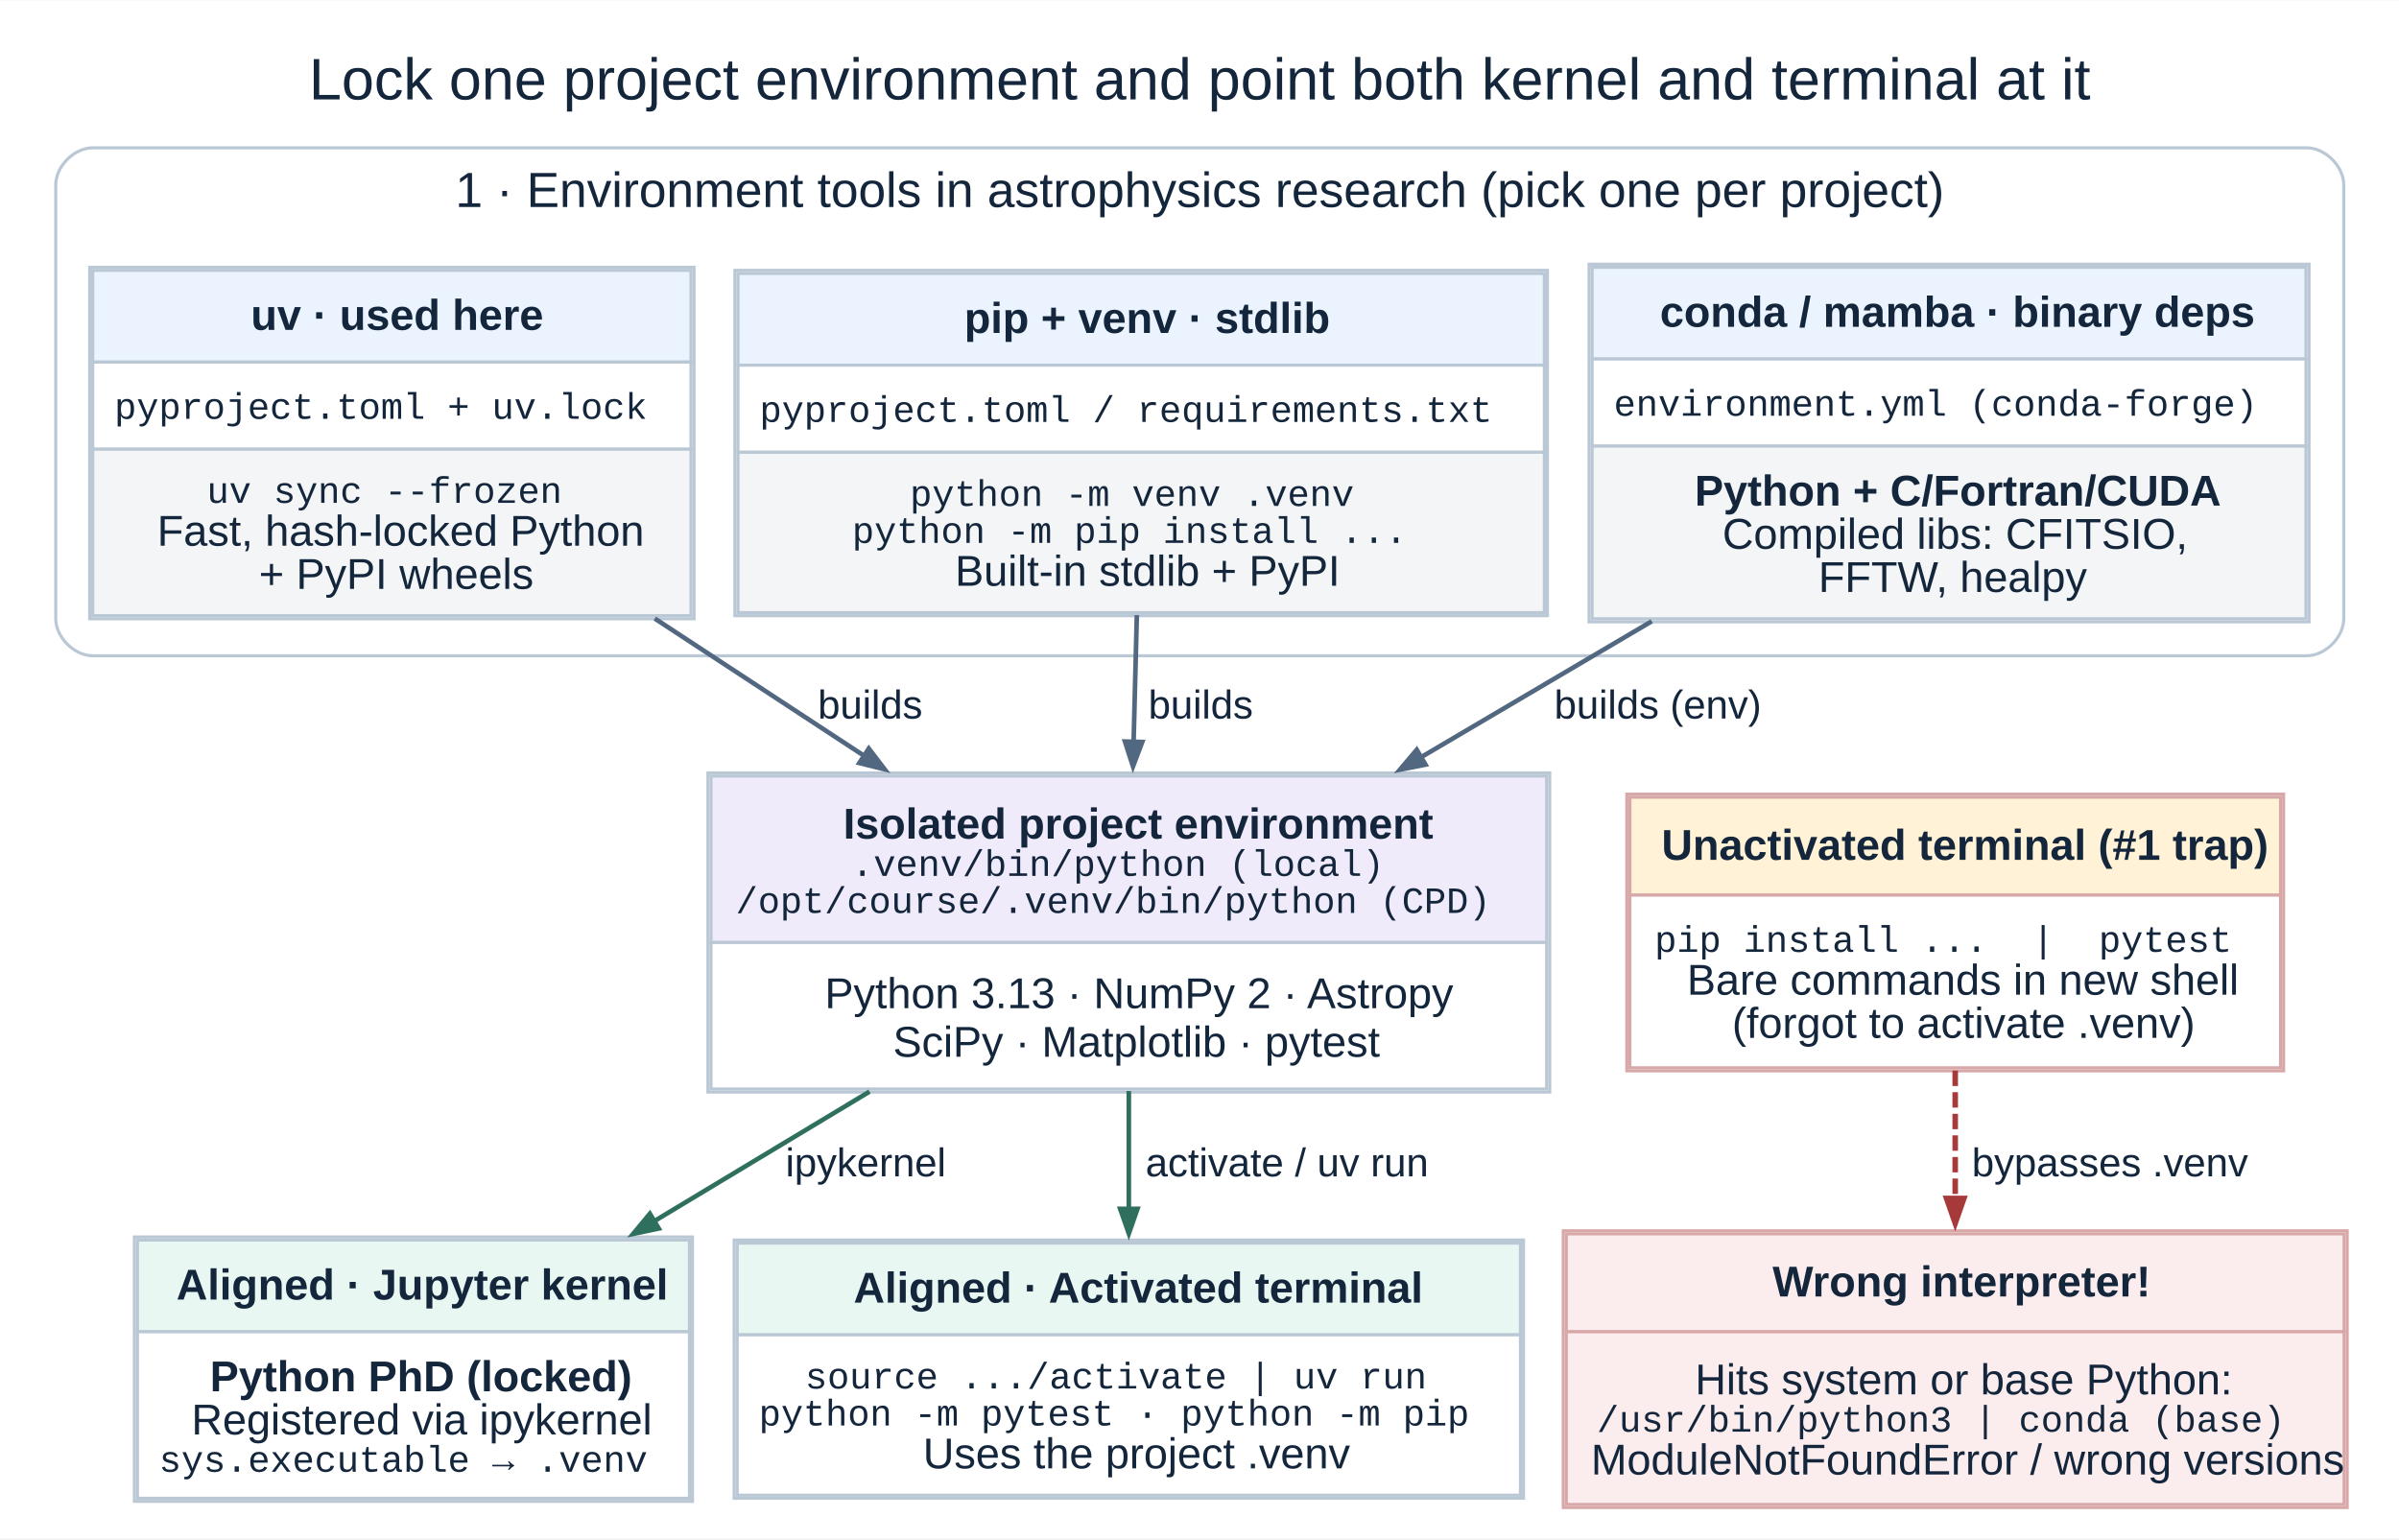
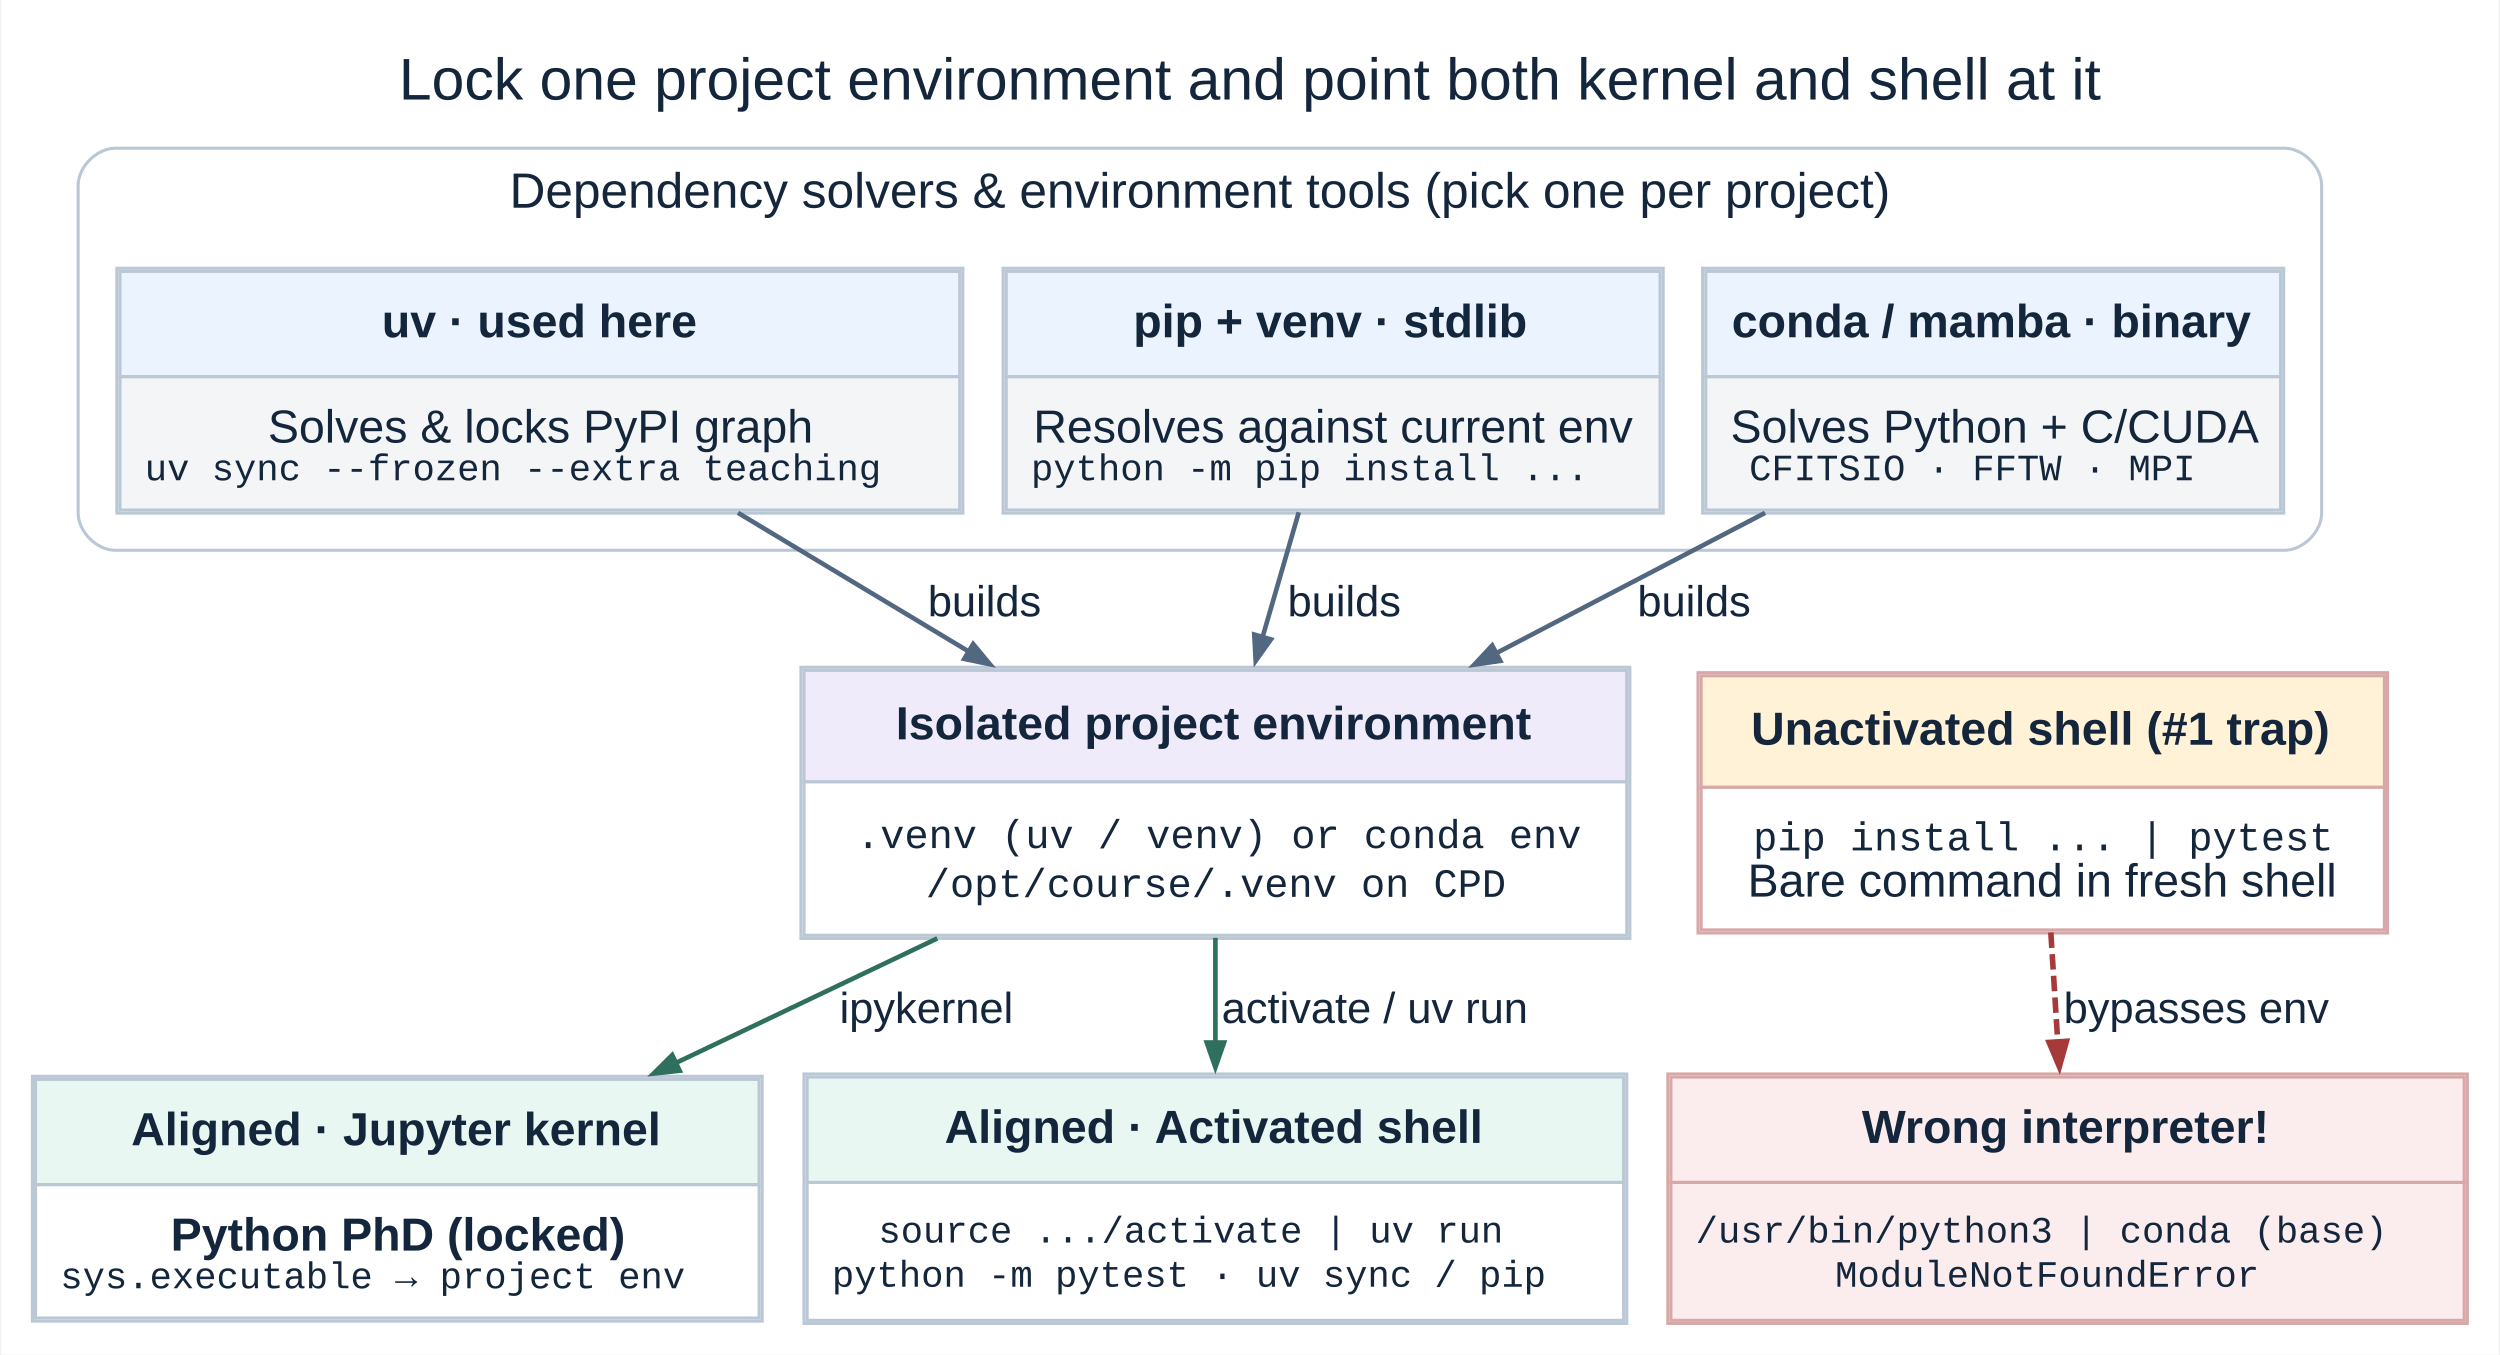
- <svg xmlns="http://www.w3.org/2000/svg" width="720" height="462" viewBox="0.00 0.00 778.00 499.00" role="img" aria-labelledby="python-environments-title python-environments-desc">
-   <g id="graph0" class="graph" transform="scale(1 1) rotate(0) translate(10.08 488.83)">
-     <polygon fill="white" stroke="none" points="-10.08,10.08 -10.08,-488.83 768.08,-488.83 768.08,10.08 -10.08,10.08" />
-     <text xml:space="preserve" text-anchor="middle" x="379" y="-456.7" font-family="Arial" font-size="19.00" fill="#14263c">Lock one project environment and point both kernel and terminal at it</text>
+ <svg xmlns="http://www.w3.org/2000/svg" width="720" height="390" viewBox="0.00 0.00 806.00 437.00" role="img" aria-labelledby="python-environments-title python-environments-desc">
+   <g id="graph0" class="graph" transform="scale(1 1) rotate(0) translate(10.08 427.08)">
+     <polygon fill="white" stroke="none" points="-10.08,10.08 -10.08,-427.08 795.83,-427.08 795.83,10.08 -10.08,10.08" />
+     <text xml:space="preserve" text-anchor="middle" x="392.88" y="-394.95" font-family="Arial" font-size="19.00" fill="#14263c">Lock one project environment and point both kernel and shell at it</text>
    <g id="clust1" class="cluster">
-       <path fill="white" stroke="#bac7d5" d="M20,-276.25C20,-276.25 738,-276.25 738,-276.25 744,-276.25 750,-282.25 750,-288.25 750,-288.25 750,-429 750,-429 750,-435 744,-441 738,-441 738,-441 20,-441 20,-441 14,-441 8,-435 8,-429 8,-429 8,-288.25 8,-288.25 8,-282.25 14,-276.25 20,-276.25" />
-       <text xml:space="preserve" text-anchor="middle" x="379" y="-421.8" font-family="Arial" font-size="16.00" fill="#14263c">1 · Environment tools in astrophysics research (pick one per project)</text>
+       <path fill="white" stroke="#bac7d5" d="M26.75,-249.5C26.75,-249.5 726.75,-249.5 726.75,-249.5 732.75,-249.5 738.75,-255.5 738.75,-261.5 738.75,-261.5 738.75,-367.25 738.75,-367.25 738.75,-373.25 732.75,-379.25 726.75,-379.25 726.75,-379.25 26.75,-379.25 26.75,-379.25 20.75,-379.25 14.75,-373.25 14.75,-367.25 14.75,-367.25 14.75,-261.5 14.75,-261.5 14.75,-255.5 20.75,-249.5 26.75,-249.5" />
+       <text xml:space="preserve" text-anchor="middle" x="376.75" y="-360.05" font-family="Arial" font-size="16.00" fill="#14263c">Dependency solvers &amp; environment tools (pick one per project)</text>
    </g>
    <g id="node1" class="node">
-       <polygon fill="#eaf3fe" stroke="none" points="20,-371.5 20,-401.25 214,-401.25 214,-371.5 20,-371.5" />
-       <polygon fill="none" stroke="#bac7d5" points="20,-371.5 20,-401.25 214,-401.25 214,-371.5 20,-371.5" />
-       <text xml:space="preserve" text-anchor="start" x="71.25" y="-381.95" font-family="Arial" font-weight="bold" font-size="14.00" fill="#14263c">uv · used here</text>
-       <polygon fill="#ffffff" stroke="none" points="20,-343.25 20,-371.5 214,-371.5 214,-343.25 20,-343.25" />
-       <polygon fill="none" stroke="#bac7d5" points="20,-343.25 20,-371.5 214,-371.5 214,-343.25 20,-343.25" />
-       <text xml:space="preserve" text-anchor="start" x="27" y="-353.1" font-family="Courier New" font-size="12.00" fill="#14263c">pyproject.toml + uv.lock</text>
-       <polygon fill="#f3f5f7" stroke="none" points="20,-289.25 20,-343.25 214,-343.25 214,-289.25 20,-289.25" />
-       <polygon fill="none" stroke="#bac7d5" points="20,-289.25 20,-343.25 214,-343.25 214,-289.25 20,-289.25" />
-       <text xml:space="preserve" text-anchor="start" x="57" y="-325.85" font-family="Courier New" font-size="12.00" fill="#14263c">uv sync --frozen</text>
-       <text xml:space="preserve" text-anchor="start" x="40.88" y="-311.95" font-family="Arial" font-size="14.00" fill="#14263c">Fast, hash-locked Python</text>
-       <text xml:space="preserve" text-anchor="start" x="73.88" y="-297.95" font-family="Arial" font-size="14.00" fill="#14263c">+ PyPI wheels</text>
-       <polygon fill="none" stroke="#bac7d5" points="19,-288.25 19,-402.25 215,-402.25 215,-288.25 19,-288.25" />
+       <polygon fill="#eaf3fe" stroke="none" points="28.25,-305.5 28.25,-339.5 299.25,-339.5 299.25,-305.5 28.25,-305.5" />
+       <polygon fill="none" stroke="#bac7d5" points="28.25,-305.5 28.25,-339.5 299.25,-339.5 299.25,-305.5 28.25,-305.5" />
+       <text xml:space="preserve" text-anchor="start" x="112.75" y="-318.25" font-family="Arial" font-weight="bold" font-size="15.00" fill="#14263c">uv · used here</text>
+       <polygon fill="#f3f5f7" stroke="none" points="28.25,-262.5 28.25,-305.5 299.25,-305.5 299.25,-262.5 28.25,-262.5" />
+       <polygon fill="none" stroke="#bac7d5" points="28.25,-262.5 28.25,-305.5 299.25,-305.5 299.25,-262.5 28.25,-262.5" />
+       <text xml:space="preserve" text-anchor="start" x="76" y="-284.25" font-family="Arial" font-size="15.00" fill="#14263c">Solves &amp; locks PyPI graph</text>
+       <text xml:space="preserve" text-anchor="start" x="36.25" y="-272.1" font-family="Courier New" font-size="12.00" fill="#14263c">uv sync --frozen --extra teaching </text>
+       <polygon fill="none" stroke="#bac7d5" points="27.25,-261.5 27.25,-340.5 300.25,-340.5 300.25,-261.5 27.25,-261.5" />
    </g>
    <g id="node4" class="node">
-       <polygon fill="#f0ebfa" stroke="none" points="220.5,-183.25 220.5,-237.25 491.5,-237.25 491.5,-183.25 220.5,-183.25" />
-       <polygon fill="none" stroke="#bac7d5" points="220.5,-183.25 220.5,-237.25 491.5,-237.25 491.5,-183.25 220.5,-183.25" />
-       <text xml:space="preserve" text-anchor="start" x="263.38" y="-216.95" font-family="Arial" font-weight="bold" font-size="14.00" fill="#14263c">Isolated project environment</text>
-       <text xml:space="preserve" text-anchor="start" x="266" y="-204.85" font-family="Courier New" font-size="12.00" fill="#14263c">.venv/bin/python (local)</text>
-       <text xml:space="preserve" text-anchor="start" x="228.5" y="-192.85" font-family="Courier New" font-size="12.00" fill="#14263c">/opt/course/.venv/bin/python (CPD)</text>
-       <polygon fill="#ffffff" stroke="none" points="220.5,-135.75 220.5,-183.25 491.5,-183.25 491.5,-135.75 220.5,-135.75" />
-       <polygon fill="none" stroke="#bac7d5" points="220.5,-135.75 220.5,-183.25 491.5,-183.25 491.5,-135.75 220.5,-135.75" />
-       <text xml:space="preserve" text-anchor="start" x="257.38" y="-161.95" font-family="Arial" font-size="14.00" fill="#14263c">Python 3.13 · NumPy 2 · Astropy</text>
-       <text xml:space="preserve" text-anchor="start" x="279.5" y="-146.2" font-family="Arial" font-size="14.00" fill="#14263c">SciPy · Matplotlib · pytest</text>
-       <polygon fill="none" stroke="#bac7d5" points="219.5,-134.75 219.5,-238.25 492.5,-238.25 492.5,-134.75 219.5,-134.75" />
+       <polygon fill="#f0ebfa" stroke="none" points="249,-174.75 249,-210.75 514.5,-210.75 514.5,-174.75 249,-174.75" />
+       <polygon fill="none" stroke="#bac7d5" points="249,-174.75 249,-210.75 514.5,-210.75 514.5,-174.75 249,-174.75" />
+       <text xml:space="preserve" text-anchor="start" x="278.62" y="-188.5" font-family="Arial" font-weight="bold" font-size="15.00" fill="#14263c">Isolated project environment</text>
+       <polygon fill="#ffffff" stroke="none" points="249,-125.25 249,-174.75 514.5,-174.75 514.5,-125.25 249,-125.25" />
+       <polygon fill="none" stroke="#bac7d5" points="249,-125.25 249,-174.75 514.5,-174.75 514.5,-125.25 249,-125.25" />
+       <text xml:space="preserve" text-anchor="start" x="258" y="-153.4" font-family="Courier New" font-size="13.00" fill="#14263c"> .venv (uv / venv) or conda env  </text>
+       <text xml:space="preserve" text-anchor="start" x="280.5" y="-137.65" font-family="Courier New" font-size="13.00" fill="#14263c"> /opt/course/.venv on CPD  </text>
+       <polygon fill="none" stroke="#bac7d5" points="248,-124.25 248,-211.75 515.5,-211.75 515.5,-124.25 248,-124.25" />
    </g>
    <g id="edge1" class="edge">
-       <path fill="none" stroke="#526780" stroke-width="1.5" d="M202.27,-288.32C224.38,-273.82 248.2,-258.2 270.33,-243.69" />
-       <polygon fill="#526780" stroke="#526780" stroke-width="1.5" points="271.67,-246.16 276.82,-239.43 268.6,-241.47 271.67,-246.16" />
-       <text xml:space="preserve" text-anchor="middle" x="270.31" y="-255.9" font-family="Arial" font-size="13.00" fill="#14263c"> builds</text>
+       <path fill="none" stroke="#526780" stroke-width="1.5" d="M227.68,-261.58C251.06,-247.53 277.79,-231.47 302.36,-216.71" />
+       <polygon fill="#526780" stroke="#526780" stroke-width="1.5" points="303.58,-219.24 309,-212.72 300.7,-214.44 303.58,-219.24" />
+       <text xml:space="preserve" text-anchor="middle" x="305.3" y="-228.2" font-family="Arial" font-size="14.00" fill="#14263c"> builds</text>
    </g>
    <g id="node2" class="node">
-       <polygon fill="#eaf3fe" stroke="none" points="229.25,-370.5 229.25,-400.25 490.75,-400.25 490.75,-370.5 229.25,-370.5" />
-       <polygon fill="none" stroke="#bac7d5" points="229.25,-370.5 229.25,-400.25 490.75,-400.25 490.75,-370.5 229.25,-370.5" />
-       <text xml:space="preserve" text-anchor="start" x="302.62" y="-380.95" font-family="Arial" font-weight="bold" font-size="14.00" fill="#14263c">pip + venv · stdlib</text>
-       <polygon fill="#ffffff" stroke="none" points="229.25,-342.25 229.25,-370.5 490.75,-370.5 490.75,-342.25 229.25,-342.25" />
-       <polygon fill="none" stroke="#bac7d5" points="229.25,-342.25 229.25,-370.5 490.75,-370.5 490.75,-342.25 229.25,-342.25" />
-       <text xml:space="preserve" text-anchor="start" x="236.25" y="-352.1" font-family="Courier New" font-size="12.00" fill="#14263c">pyproject.toml / requirements.txt</text>
-       <polygon fill="#f3f5f7" stroke="none" points="229.25,-290.25 229.25,-342.25 490.75,-342.25 490.75,-290.25 229.25,-290.25" />
-       <polygon fill="none" stroke="#bac7d5" points="229.25,-290.25 229.25,-342.25 490.75,-342.25 490.75,-290.25 229.25,-290.25" />
-       <text xml:space="preserve" text-anchor="start" x="285" y="-324.85" font-family="Courier New" font-size="12.00" fill="#14263c">python -m venv .venv</text>
-       <text xml:space="preserve" text-anchor="start" x="266.25" y="-312.85" font-family="Courier New" font-size="12.00" fill="#14263c">python -m pip install ...</text>
-       <text xml:space="preserve" text-anchor="start" x="299.62" y="-298.95" font-family="Arial" font-size="14.00" fill="#14263c">Built-in stdlib + PyPI</text>
-       <polygon fill="none" stroke="#bac7d5" points="228.25,-289.25 228.25,-401.25 491.75,-401.25 491.75,-289.25 228.25,-289.25" />
+       <polygon fill="#eaf3fe" stroke="none" points="314.25,-305.5 314.25,-339.5 525.25,-339.5 525.25,-305.5 314.25,-305.5" />
+       <polygon fill="none" stroke="#bac7d5" points="314.25,-305.5 314.25,-339.5 525.25,-339.5 525.25,-305.5 314.25,-305.5" />
+       <text xml:space="preserve" text-anchor="start" x="355.25" y="-318.25" font-family="Arial" font-weight="bold" font-size="15.00" fill="#14263c">pip + venv · stdlib</text>
+       <polygon fill="#f3f5f7" stroke="none" points="314.25,-262.5 314.25,-305.5 525.25,-305.5 525.25,-262.5 314.25,-262.5" />
+       <polygon fill="none" stroke="#bac7d5" points="314.25,-262.5 314.25,-305.5 525.25,-305.5 525.25,-262.5 314.25,-262.5" />
+       <text xml:space="preserve" text-anchor="start" x="323" y="-284.25" font-family="Arial" font-size="15.00" fill="#14263c">Resolves against current env</text>
+       <text xml:space="preserve" text-anchor="start" x="322.25" y="-272.1" font-family="Courier New" font-size="12.00" fill="#14263c">python -m pip install ... </text>
+       <polygon fill="none" stroke="#bac7d5" points="313.25,-261.5 313.25,-340.5 526.25,-340.5 526.25,-261.5 313.25,-261.5" />
    </g>
    <g id="edge2" class="edge">
-       <path fill="none" stroke="#526780" stroke-width="1.5" d="M358.6,-289.43C358.26,-276.13 357.9,-261.84 357.55,-248.28" />
-       <polygon fill="#526780" stroke="#526780" stroke-width="1.5" points="360.35,-248.29 357.35,-240.36 354.75,-248.43 360.35,-248.29" />
-       <text xml:space="preserve" text-anchor="middle" x="377.5" y="-255.9" font-family="Arial" font-size="13.00" fill="#14263c"> builds</text>
+       <path fill="none" stroke="#526780" stroke-width="1.5" d="M408.66,-261.76C404.99,-249.12 400.85,-234.83 396.93,-221.32" />
+       <polygon fill="#526780" stroke="#526780" stroke-width="1.5" points="399.67,-220.74 394.76,-213.84 394.3,-222.3 399.67,-220.74" />
+       <text xml:space="preserve" text-anchor="middle" x="421.39" y="-228.2" font-family="Arial" font-size="14.00" fill="#14263c"> builds</text>
    </g>
    <g id="node3" class="node">
-       <polygon fill="#eaf3fe" stroke="none" points="506.25,-372.5 506.25,-402.25 737.75,-402.25 737.75,-372.5 506.25,-372.5" />
-       <polygon fill="none" stroke="#bac7d5" points="506.25,-372.5 506.25,-402.25 737.75,-402.25 737.75,-372.5 506.25,-372.5" />
-       <text xml:space="preserve" text-anchor="start" x="528.25" y="-382.95" font-family="Arial" font-weight="bold" font-size="14.00" fill="#14263c">conda / mamba · binary deps</text>
-       <polygon fill="#ffffff" stroke="none" points="506.25,-344.25 506.25,-372.5 737.75,-372.5 737.75,-344.25 506.25,-344.25" />
-       <polygon fill="none" stroke="#bac7d5" points="506.25,-344.25 506.25,-372.5 737.75,-372.5 737.75,-344.25 506.25,-344.25" />
-       <text xml:space="preserve" text-anchor="start" x="513.25" y="-354.1" font-family="Courier New" font-size="12.00" fill="#14263c">environment.yml (conda-forge)</text>
-       <polygon fill="#f3f5f7" stroke="none" points="506.25,-288.25 506.25,-344.25 737.75,-344.25 737.75,-288.25 506.25,-288.25" />
-       <polygon fill="none" stroke="#bac7d5" points="506.25,-288.25 506.25,-344.25 737.75,-344.25 737.75,-288.25 506.25,-288.25" />
-       <text xml:space="preserve" text-anchor="start" x="539.5" y="-324.95" font-family="Arial" font-weight="bold" font-size="14.00" fill="#14263c">Python + C/Fortran/CUDA</text>
-       <text xml:space="preserve" text-anchor="start" x="548.5" y="-310.95" font-family="Arial" font-size="14.00" fill="#14263c">Compiled libs: CFITSIO,</text>
-       <text xml:space="preserve" text-anchor="start" x="579.62" y="-296.95" font-family="Arial" font-size="14.00" fill="#14263c">FFTW, healpy</text>
-       <polygon fill="none" stroke="#bac7d5" points="505.25,-287.25 505.25,-403.25 738.75,-403.25 738.75,-287.25 505.25,-287.25" />
+       <polygon fill="#eaf3fe" stroke="none" points="540,-305.5 540,-339.5 725.5,-339.5 725.5,-305.5 540,-305.5" />
+       <polygon fill="none" stroke="#bac7d5" points="540,-305.5 540,-339.5 725.5,-339.5 725.5,-305.5 540,-305.5" />
+       <text xml:space="preserve" text-anchor="start" x="548.38" y="-318.25" font-family="Arial" font-weight="bold" font-size="15.00" fill="#14263c">conda / mamba · binary</text>
+       <polygon fill="#f3f5f7" stroke="none" points="540,-262.5 540,-305.5 725.5,-305.5 725.5,-262.5 540,-262.5" />
+       <polygon fill="none" stroke="#bac7d5" points="540,-262.5 540,-305.5 725.5,-305.5 725.5,-262.5 540,-262.5" />
+       <text xml:space="preserve" text-anchor="start" x="548" y="-284.25" font-family="Arial" font-size="15.00" fill="#14263c">Solves Python + C/CUDA</text>
+       <text xml:space="preserve" text-anchor="start" x="554" y="-272.1" font-family="Courier New" font-size="12.00" fill="#14263c">CFITSIO · FFTW · MPI </text>
+       <polygon fill="none" stroke="#bac7d5" points="539,-261.5 539,-340.5 726.5,-340.5 726.5,-261.5 539,-261.5" />
    </g>
    <g id="edge3" class="edge">
-       <path fill="none" stroke="#526780" stroke-width="1.5" d="M525.59,-287.44C501.12,-273.02 474.86,-257.54 450.48,-243.18" />
-       <polygon fill="#526780" stroke="#526780" stroke-width="1.5" points="452.21,-240.95 443.9,-239.3 449.37,-245.77 452.21,-240.95" />
-       <text xml:space="preserve" text-anchor="middle" x="525.75" y="-255.9" font-family="Arial" font-size="13.00" fill="#14263c"> builds (env)</text>
+       <path fill="none" stroke="#526780" stroke-width="1.5" d="M559.14,-261.58C531.87,-247.35 500.64,-231.05 472.05,-216.13" />
+       <polygon fill="#526780" stroke="#526780" stroke-width="1.5" points="473.68,-213.82 465.29,-212.6 471.08,-218.78 473.68,-213.82" />
+       <text xml:space="preserve" text-anchor="middle" x="534.28" y="-228.2" font-family="Arial" font-size="14.00" fill="#14263c"> builds</text>
    </g>
    <g id="node5" class="node">
-       <polygon fill="#fff2d6" stroke="none" points="518.5,-198.62 518.5,-230.38 729.5,-230.38 729.5,-198.62 518.5,-198.62" />
-       <polygon fill="none" stroke="#d8a8a8" points="518.5,-198.62 518.5,-230.38 729.5,-230.38 729.5,-198.62 518.5,-198.62" />
-       <text xml:space="preserve" text-anchor="start" x="528.75" y="-210.07" font-family="Arial" font-weight="bold" font-size="14.00" fill="#14263c">Unactivated terminal (#1 trap)</text>
-       <polygon fill="#ffffff" stroke="none" points="518.5,-142.62 518.5,-198.62 729.5,-198.62 729.5,-142.62 518.5,-142.62" />
-       <polygon fill="none" stroke="#d8a8a8" points="518.5,-142.62 518.5,-198.62 729.5,-198.62 729.5,-142.62 518.5,-142.62" />
-       <text xml:space="preserve" text-anchor="start" x="526.5" y="-180.22" font-family="Courier New" font-size="12.00" fill="#14263c">pip install ...  |  pytest</text>
-       <text xml:space="preserve" text-anchor="start" x="537" y="-166.32" font-family="Arial" font-size="14.00" fill="#14263c">Bare commands in new shell</text>
-       <text xml:space="preserve" text-anchor="start" x="551.62" y="-152.32" font-family="Arial" font-size="14.00" fill="#14263c">(forgot to activate .venv)</text>
-       <polygon fill="none" stroke="#d8a8a8" points="517.5,-141.62 517.5,-231.38 730.5,-231.38 730.5,-141.62 517.5,-141.62" />
+       <polygon fill="#fff2d6" stroke="none" points="538.5,-173 538.5,-209 759,-209 759,-173 538.5,-173" />
+       <polygon fill="none" stroke="#d8a8a8" points="538.5,-173 538.5,-209 759,-209 759,-173 538.5,-173" />
+       <text xml:space="preserve" text-anchor="start" x="554.62" y="-186.75" font-family="Arial" font-weight="bold" font-size="15.00" fill="#14263c">Unactivated shell (#1 trap)</text>
+       <polygon fill="#ffffff" stroke="none" points="538.5,-127 538.5,-173 759,-173 759,-127 538.5,-127" />
+       <polygon fill="none" stroke="#d8a8a8" points="538.5,-127 538.5,-173 759,-173 759,-127 538.5,-127" />
+       <text xml:space="preserve" text-anchor="start" x="547.5" y="-152.65" font-family="Courier New" font-size="13.00" fill="#14263c"> pip install ... | pytest  </text>
+       <text xml:space="preserve" text-anchor="start" x="553.5" y="-137.75" font-family="Arial" font-size="15.00" fill="#14263c">Bare command in fresh shell</text>
+       <polygon fill="none" stroke="#d8a8a8" points="537.5,-126 537.5,-210 760,-210 760,-126 537.5,-126" />
    </g>
    <g id="node6" class="node">
-       <polygon fill="#e9f7f2" stroke="none" points="34.5,-57 34.5,-86.75 213.5,-86.75 213.5,-57 34.5,-57" />
-       <polygon fill="none" stroke="#bac7d5" points="34.5,-57 34.5,-86.75 213.5,-86.75 213.5,-57 34.5,-57" />
-       <text xml:space="preserve" text-anchor="start" x="47.12" y="-67.45" font-family="Arial" font-weight="bold" font-size="14.00" fill="#14263c">Aligned · Jupyter kernel</text>
-       <polygon fill="#ffffff" stroke="none" points="34.5,-3 34.5,-57 213.5,-57 213.5,-3 34.5,-3" />
-       <polygon fill="none" stroke="#bac7d5" points="34.5,-3 34.5,-57 213.5,-57 213.5,-3 34.5,-3" />
-       <text xml:space="preserve" text-anchor="start" x="58" y="-37.7" font-family="Arial" font-weight="bold" font-size="14.00" fill="#14263c">Python PhD (locked)</text>
-       <text xml:space="preserve" text-anchor="start" x="52" y="-23.7" font-family="Arial" font-size="14.00" fill="#14263c">Registered via ipykernel</text>
-       <text xml:space="preserve" text-anchor="start" x="41.5" y="-11.6" font-family="Courier New" font-size="12.00" fill="#14263c">sys.executable → .venv</text>
-       <polygon fill="none" stroke="#bac7d5" points="33.5,-2 33.5,-87.75 214.5,-87.75 214.5,-2 33.5,-2" />
+       <polygon fill="#e9f7f2" stroke="none" points="1,-44.75 1,-78.75 234.5,-78.75 234.5,-44.75 1,-44.75" />
+       <polygon fill="none" stroke="#bac7d5" points="1,-44.75 1,-78.75 234.5,-78.75 234.5,-44.75 1,-44.75" />
+       <text xml:space="preserve" text-anchor="start" x="31.88" y="-57.5" font-family="Arial" font-weight="bold" font-size="15.00" fill="#14263c">Aligned · Jupyter kernel</text>
+       <polygon fill="#ffffff" stroke="none" points="1,-1.75 1,-44.75 234.5,-44.75 234.5,-1.75 1,-1.75" />
+       <polygon fill="none" stroke="#bac7d5" points="1,-1.75 1,-44.75 234.5,-44.75 234.5,-1.75 1,-1.75" />
+       <text xml:space="preserve" text-anchor="start" x="44.62" y="-23.5" font-family="Arial" font-weight="bold" font-size="15.00" fill="#14263c">Python PhD (locked)</text>
+       <text xml:space="preserve" text-anchor="start" x="9" y="-11.35" font-family="Courier New" font-size="12.00" fill="#14263c">sys.executable → project env </text>
+       <polygon fill="none" stroke="#bac7d5" points="0,-0.75 0,-79.75 235.5,-79.75 235.5,-0.75 0,-0.75" />
    </g>
    <g id="edge5" class="edge">
-       <path fill="none" stroke="#2f6f5e" stroke-width="1.5" d="M271.91,-134.89C249.03,-121.12 224.35,-106.27 201.83,-92.72" />
-       <polygon fill="#2f6f5e" stroke="#2f6f5e" stroke-width="1.5" points="203.56,-90.49 195.26,-88.76 200.67,-95.29 203.56,-90.49" />
-       <text xml:space="preserve" text-anchor="middle" x="268.88" y="-107.4" font-family="Arial" font-size="13.00" fill="#14263c"> ipykernel</text>
+       <path fill="none" stroke="#2f6f5e" stroke-width="1.5" d="M292,-124.25C264.74,-111.27 234.79,-97 207.53,-84.01" />
+       <polygon fill="#2f6f5e" stroke="#2f6f5e" stroke-width="1.5" points="208.87,-81.55 200.44,-80.64 206.46,-86.61 208.87,-81.55" />
+       <text xml:space="preserve" text-anchor="middle" x="286.54" y="-96.95" font-family="Arial" font-size="14.00" fill="#14263c"> ipykernel</text>
    </g>
    <g id="node7" class="node">
-       <polygon fill="#e9f7f2" stroke="none" points="229,-56 229,-85.75 483,-85.75 483,-56 229,-56" />
-       <polygon fill="none" stroke="#bac7d5" points="229,-56 229,-85.75 483,-85.75 483,-56 229,-56" />
-       <text xml:space="preserve" text-anchor="start" x="266.75" y="-66.45" font-family="Arial" font-weight="bold" font-size="14.00" fill="#14263c">Aligned · Activated terminal</text>
-       <polygon fill="#ffffff" stroke="none" points="229,-4 229,-56 483,-56 483,-4 229,-4" />
-       <polygon fill="none" stroke="#bac7d5" points="229,-4 229,-56 483,-56 483,-4 229,-4" />
-       <text xml:space="preserve" text-anchor="start" x="251" y="-38.6" font-family="Courier New" font-size="12.00" fill="#14263c">source .../activate | uv run</text>
-       <text xml:space="preserve" text-anchor="start" x="236" y="-26.6" font-family="Courier New" font-size="12.00" fill="#14263c">python -m pytest · python -m pip</text>
-       <text xml:space="preserve" text-anchor="start" x="289.25" y="-12.7" font-family="Arial" font-size="14.00" fill="#14263c">Uses the project .venv</text>
-       <polygon fill="none" stroke="#bac7d5" points="228,-3 228,-86.75 484,-86.75 484,-3 228,-3" />
+       <polygon fill="#e9f7f2" stroke="none" points="250,-45.5 250,-79.5 513.5,-79.5 513.5,-45.5 250,-45.5" />
+       <polygon fill="none" stroke="#bac7d5" points="250,-45.5 250,-79.5 513.5,-79.5 513.5,-45.5 250,-45.5" />
+       <text xml:space="preserve" text-anchor="start" x="294.38" y="-58.25" font-family="Arial" font-weight="bold" font-size="15.00" fill="#14263c">Aligned · Activated shell</text>
+       <polygon fill="#ffffff" stroke="none" points="250,-1 250,-45.5 513.5,-45.5 513.5,-1 250,-1" />
+       <polygon fill="none" stroke="#bac7d5" points="250,-1 250,-45.5 513.5,-45.5 513.5,-1 250,-1" />
+       <text xml:space="preserve" text-anchor="start" x="273" y="-26.1" font-family="Courier New" font-size="12.00" fill="#14263c">source .../activate | uv run </text>
+       <text xml:space="preserve" text-anchor="start" x="258" y="-11.85" font-family="Courier New" font-size="12.00" fill="#14263c">python -m pytest · uv sync / pip </text>
+       <polygon fill="none" stroke="#bac7d5" points="249,0 249,-80.5 514.5,-80.5 514.5,0 249,0" />
    </g>
    <g id="edge6" class="edge">
-       <path fill="none" stroke="#2f6f5e" stroke-width="1.5" d="M356,-135.09C356,-122.64 356,-109.3 356,-96.82" />
-       <polygon fill="#2f6f5e" stroke="#2f6f5e" stroke-width="1.5" points="358.8,-96.86 356,-88.86 353.2,-96.86 358.8,-96.86" />
-       <text xml:space="preserve" text-anchor="middle" x="405.5" y="-107.4" font-family="Arial" font-size="13.00" fill="#14263c"> activate / uv run</text>
+       <path fill="none" stroke="#2f6f5e" stroke-width="1.5" d="M381.75,-124.43C381.75,-113.52 381.75,-101.69 381.75,-90.48" />
+       <polygon fill="#2f6f5e" stroke="#2f6f5e" stroke-width="1.5" points="384.55,-90.66 381.75,-82.66 378.95,-90.66 384.55,-90.66" />
+       <text xml:space="preserve" text-anchor="middle" x="431.25" y="-96.95" font-family="Arial" font-size="14.00" fill="#14263c"> activate / uv run</text>
    </g>
    <g id="node8" class="node">
-       <polygon fill="#fbeded" stroke="none" points="497.88,-57 497.88,-88.75 750.12,-88.75 750.12,-57 497.88,-57" />
-       <polygon fill="none" stroke="#d8a8a8" points="497.88,-57 497.88,-88.75 750.12,-88.75 750.12,-57 497.88,-57" />
-       <text xml:space="preserve" text-anchor="start" x="564.75" y="-68.45" font-family="Arial" font-weight="bold" font-size="14.00" fill="#14263c">Wrong interpreter!</text>
-       <polygon fill="#fbeded" stroke="none" points="497.88,-1 497.88,-57 750.12,-57 750.12,-1 497.88,-1" />
-       <polygon fill="none" stroke="#d8a8a8" points="497.88,-1 497.88,-57 750.12,-57 750.12,-1 497.88,-1" />
-       <text xml:space="preserve" text-anchor="start" x="539.62" y="-36.7" font-family="Arial" font-size="14.00" fill="#14263c">Hits system or base Python:</text>
-       <text xml:space="preserve" text-anchor="start" x="507.75" y="-24.6" font-family="Courier New" font-size="12.00" fill="#14263c">/usr/bin/python3 | conda (base)</text>
-       <text xml:space="preserve" text-anchor="start" x="505.88" y="-10.7" font-family="Arial" font-size="14.00" fill="#14263c">ModuleNotFoundError / wrong versions</text>
-       <polygon fill="none" stroke="#d8a8a8" points="496.88,0 496.88,-89.75 751.12,-89.75 751.12,0 496.88,0" />
+       <polygon fill="#fbeded" stroke="none" points="528.75,-45.5 528.75,-79.5 784.75,-79.5 784.75,-45.5 528.75,-45.5" />
+       <polygon fill="none" stroke="#d8a8a8" points="528.75,-45.5 528.75,-79.5 784.75,-79.5 784.75,-45.5 528.75,-45.5" />
+       <text xml:space="preserve" text-anchor="start" x="590.38" y="-58.25" font-family="Arial" font-weight="bold" font-size="15.00" fill="#14263c">Wrong interpreter!</text>
+       <polygon fill="#fbeded" stroke="none" points="528.75,-1 528.75,-45.5 784.75,-45.5 784.75,-1 528.75,-1" />
+       <polygon fill="none" stroke="#d8a8a8" points="528.75,-1 528.75,-45.5 784.75,-45.5 784.75,-1 528.75,-1" />
+       <text xml:space="preserve" text-anchor="start" x="536.75" y="-26.1" font-family="Courier New" font-size="12.00" fill="#14263c">/usr/bin/python3 | conda (base) </text>
+       <text xml:space="preserve" text-anchor="start" x="581.75" y="-11.85" font-family="Courier New" font-size="12.00" fill="#14263c">ModuleNotFoundError </text>
+       <polygon fill="none" stroke="#d8a8a8" points="527.75,0 527.75,-80.5 785.75,-80.5 785.75,0 527.75,0" />
    </g>
    <g id="edge7" class="edge">
-       <path fill="none" stroke="#a63a3a" stroke-width="1.8" stroke-dasharray="5,2" d="M624,-141.7C624,-128.45 624,-113.73 624,-99.89" />
-       <polygon fill="#a63a3a" stroke="#a63a3a" stroke-width="1.8" points="626.8,-100.24 624,-92.24 621.2,-100.24 626.8,-100.24" />
-       <text xml:space="preserve" text-anchor="middle" x="672.38" y="-107.4" font-family="Arial" font-size="13.00" fill="#14263c"> bypasses .venv</text>
+       <path fill="none" stroke="#a63a3a" stroke-width="1.8" stroke-dasharray="5,2" d="M651.35,-126.17C652.07,-114.86 652.86,-102.46 653.6,-90.72" />
+       <polygon fill="#a63a3a" stroke="#a63a3a" stroke-width="1.8" points="656.39,-91.04 654.1,-82.88 650.8,-90.69 656.39,-91.04" />
+       <text xml:space="preserve" text-anchor="middle" x="696.35" y="-96.95" font-family="Arial" font-size="14.00" fill="#14263c"> bypasses env</text>
    </g>
  </g>
</svg>
